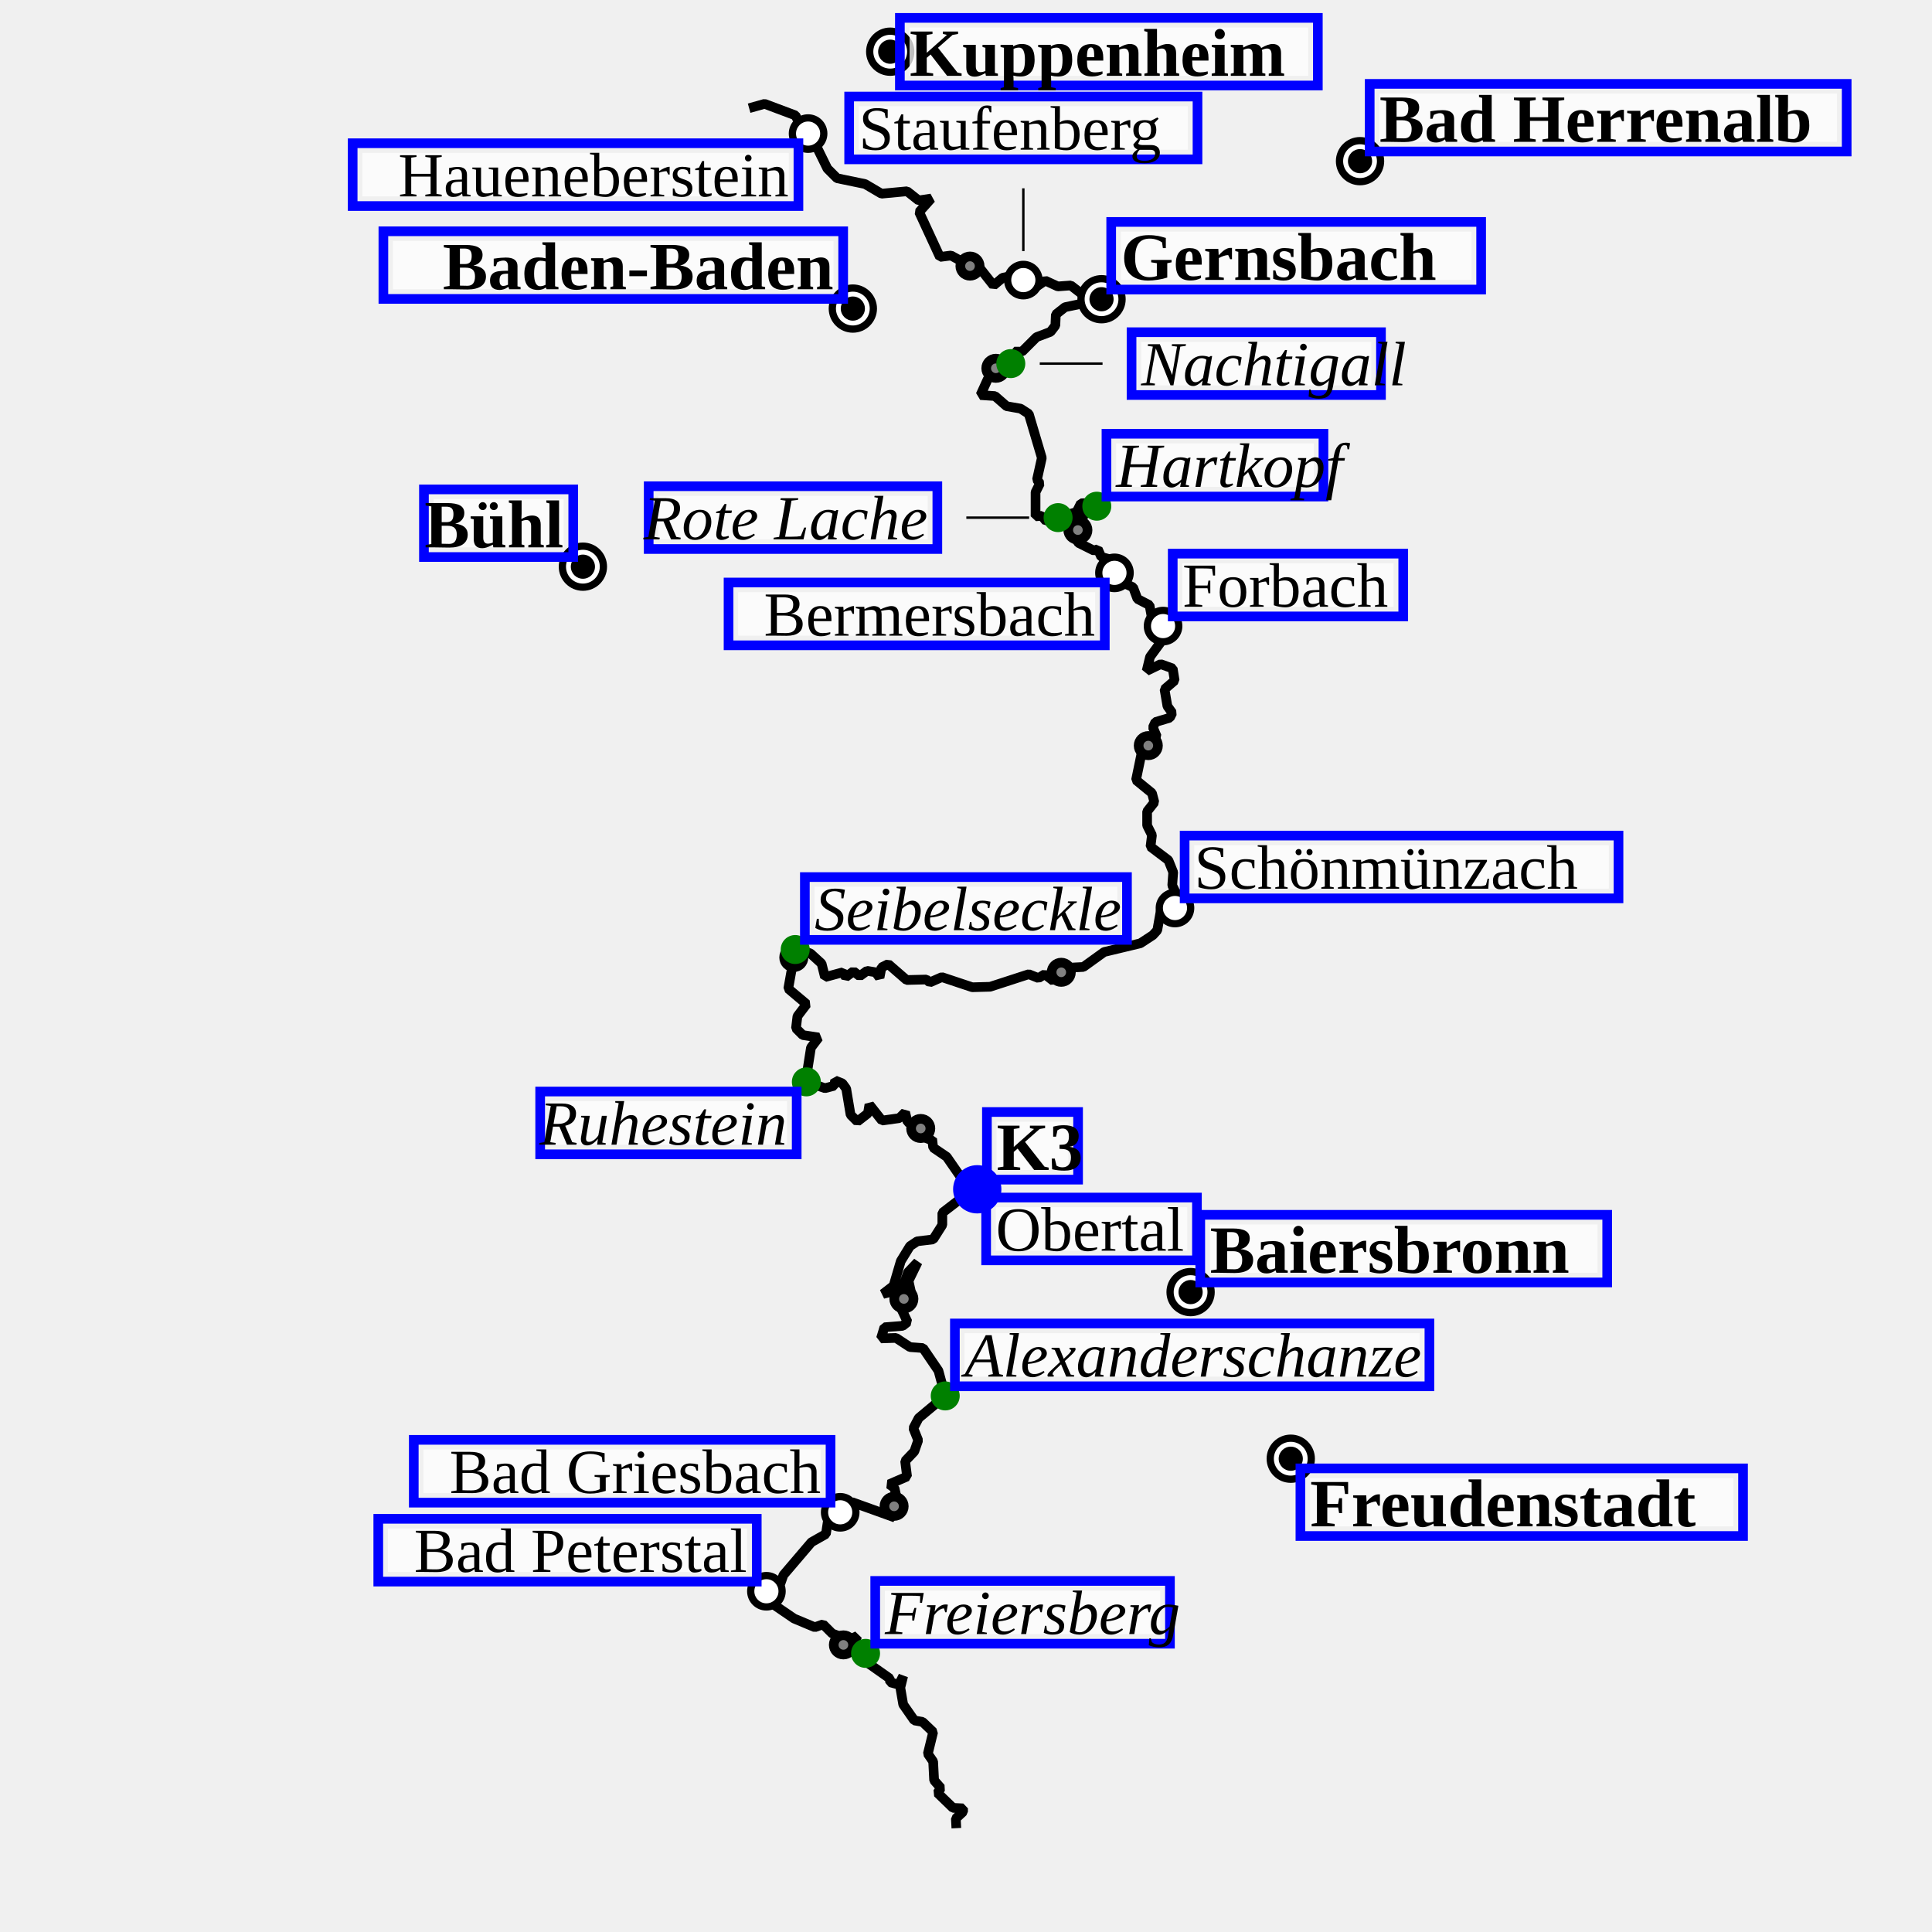
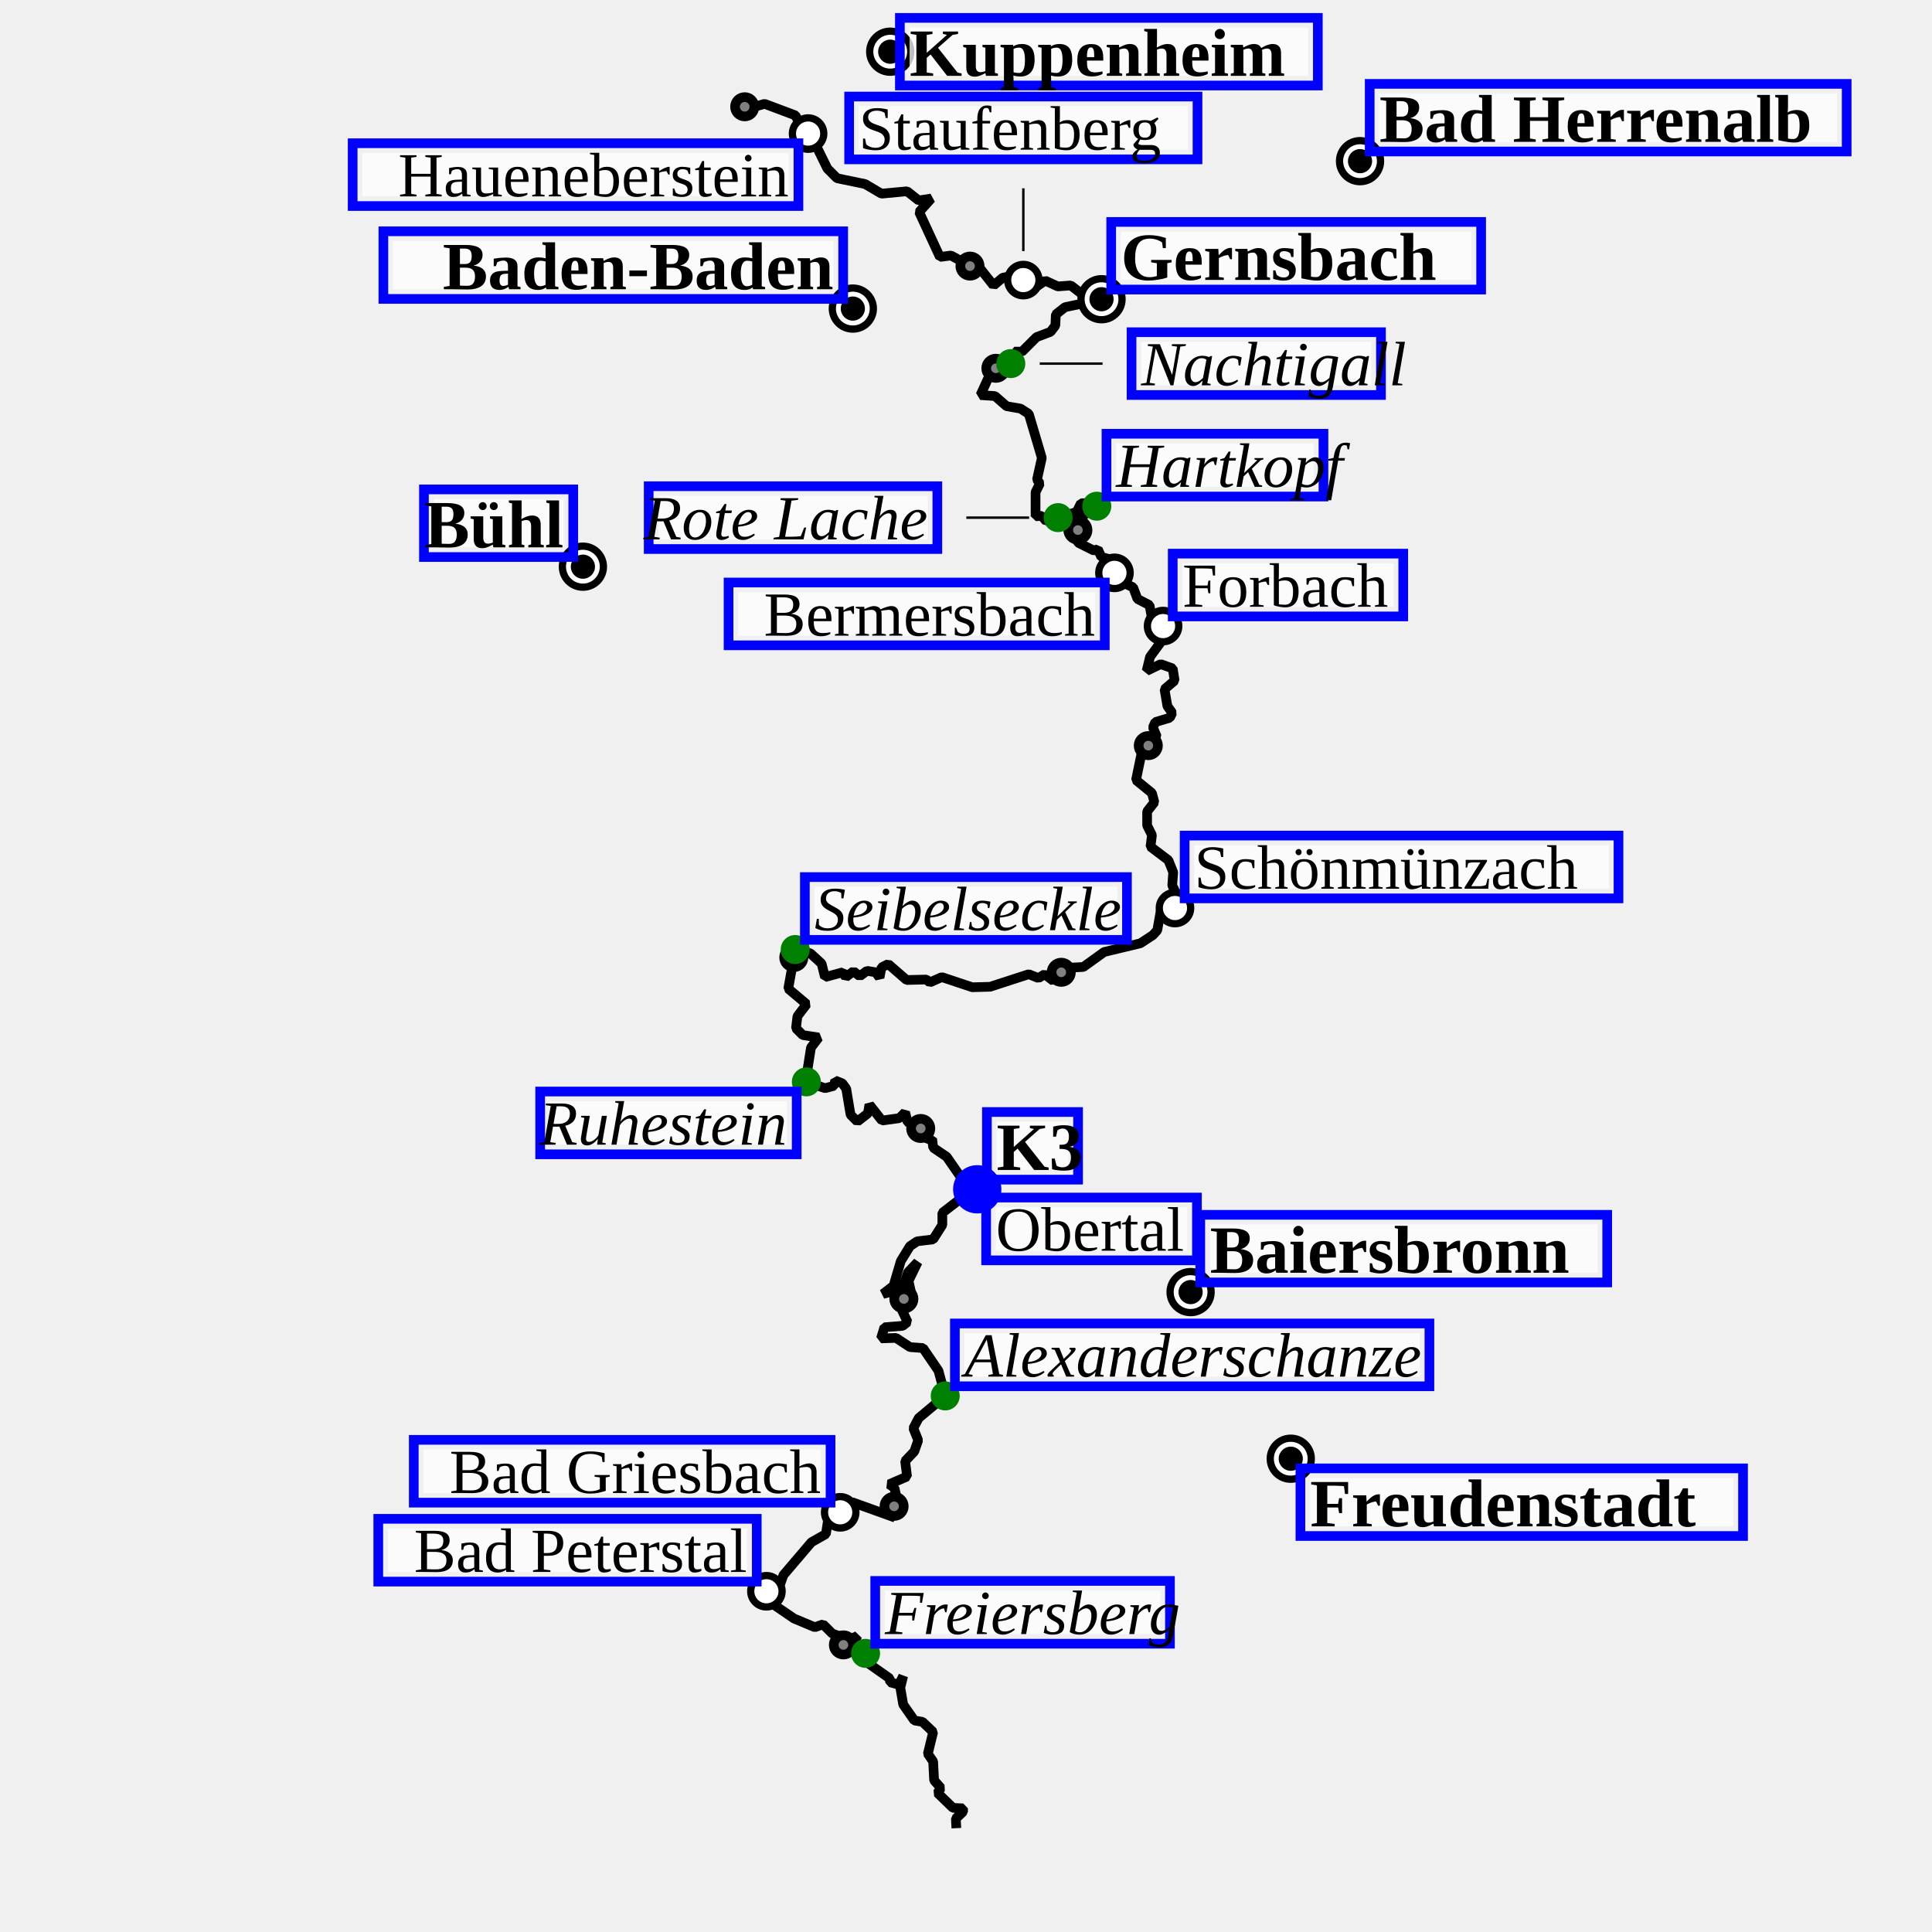
<svg xmlns="http://www.w3.org/2000/svg" height="400" viewBox="(0, 0, 400, 400)" width="400">
  <path d="M198.0,378.5 L197.9,376.5 L199.4,375.1 L199.4,374.4 L197.3,374.3 L194.1,371.2 L194.8,370.2 L193.4,368.6 L193.2,364.7 L192.1,363.1 L193.2,358.6 L191.0,356.5 L189.3,356.2 L187.0,352.9 L186.4,349.4 L187.0,347.0 L186.1,348.8 L184.3,348.3 L184.2,347.5 L179.8,344.4 L179.1,341.9 L179.7,340.7 L177.4,342.3 L173.4,340.7 L176.8,340.3 L177.5,338.7 L175.8,339.5 L172.3,338.2 L170.4,336.3 L168.7,336.9 L164.4,335.1 L160.0,332.1 L158.7,329.5 L161.6,327.8 L162.2,326.1 L168.0,319.3 L171.0,317.6 L171.6,313.6 L174.9,312.9 L176.4,311.0 L185.3,314.2 L183.9,312.9 L186.4,310.7 L184.9,309.8 L185.6,309.9 L185.2,308.1 L184.1,307.3 L187.8,305.7 L187.4,302.5 L189.3,300.5 L190.1,298.2 L189.1,295.7 L190.2,293.6 L195.7,289.0 L194.3,283.8 L191.1,279.1 L188.4,278.9 L185.5,277.0 L182.4,277.1 L183.1,274.8 L186.9,274.5 L187.9,273.7 L186.0,269.7 L188.7,267.9 L188.1,265.2 L190.0,261.3 L188.0,263.4 L186.8,266.9 L182.8,267.9 L185.0,266.2 L186.5,261.1 L188.4,258.0 L189.9,257.0 L193.2,256.6 L195.1,253.6 L195.1,251.1 L200.3,247.1 L202.5,246.5 L201.6,244.8 L198.7,243.4 L196.0,239.5 L193.2,237.6 L193.0,235.8 L192.2,236.0 L190.5,233.5 L187.9,232.3 L187.4,230.3 L186.2,231.5 L182.6,232.0 L180.0,228.7 L179.7,230.5 L177.5,232.2 L176.1,230.8 L175.2,225.4 L174.4,224.3 L172.9,223.7 L172.7,224.8 L170.8,225.3 L166.8,223.9 L167.9,216.9 L169.5,214.8 L166.2,214.3 L164.8,212.9 L165.1,210.4 L167.0,207.9 L163.2,204.7 L164.7,196.3 L167.8,197.4 L170.1,199.5 L170.8,202.3 L174.5,201.3 L175.1,202.3 L176.7,201.1 L178.0,202.1 L179.5,201.0 L181.3,201.3 L182.1,202.4 L182.5,200.3 L183.9,199.6 L187.7,202.9 L191.8,202.8 L192.5,203.4 L195.0,202.3 L201.3,204.4 L205.0,204.3 L213.0,201.7 L215.0,202.5 L216.3,201.7 L218.1,203.1 L220.5,200.4 L224.3,200.2 L228.6,197.1 L236.1,195.3 L238.7,193.6 L239.6,192.6 L240.4,188.1 L244.9,187.9 L242.7,183.3 L242.9,180.6 L241.9,178.1 L238.2,175.3 L238.5,172.9 L237.5,170.9 L237.5,168.0 L239.0,166.1 L238.5,164.2 L235.2,161.5 L236.4,155.7 L239.5,152.5 L238.7,150.6 L239.2,149.5 L242.2,148.6 L242.7,147.6 L241.7,146.2 L241.1,142.7 L243.2,140.9 L242.8,138.4 L240.3,137.5 L237.4,138.9 L238.1,136.0 L241.1,131.9 L240.6,128.2 L238.4,127.5 L238.0,125.3 L235.5,124.0 L234.6,121.6 L232.2,120.5 L230.3,118.0 L229.8,115.8 L228.0,115.3 L227.3,113.7 L226.5,114.0 L223.3,112.4 L222.1,110.6 L222.1,110.0 L223.3,109.7 L223.2,107.7 L224.4,107.1 L224.2,105.4 L225.7,104.3 L227.1,104.8 L226.9,104.1 L223.8,104.2 L222.9,106.0 L216.6,107.9 L215.7,106.8 L214.4,106.9 L214.4,101.9 L215.3,100.1 L214.7,99.3 L215.7,94.8 L213.0,85.7 L211.3,84.6 L208.4,84.1 L206.0,82.0 L203.0,81.8 L204.5,78.5 L206.9,76.2 L205.2,76.3 L207.2,74.3 L209.3,75.3 L210.3,74.2 L210.0,72.8 L211.6,72.8 L214.6,69.8 L217.5,68.7 L218.5,67.4 L218.6,65.1 L220.5,63.6 L228.1,62.0 L227.3,59.5 L228.1,62.0 L227.5,62.3 L226.3,60.4 L223.9,60.8 L221.7,59.1 L219.0,59.3 L216.4,58.1 L214.5,59.4 L213.7,58.5 L211.3,57.8 L211.1,56.8 L207.6,57.5 L205.7,59.1 L202.7,55.3 L200.9,55.1 L196.9,52.9 L194.6,53.2 L190.3,43.9 L192.8,41.1 L190.2,41.5 L187.8,39.6 L182.5,40.1 L179.1,38.1 L173.3,36.9 L171.3,34.9 L168.5,29.2 L167.1,27.5 L166.4,27.5 L164.7,23.9 L158.3,21.5 L155.1,22.4" fill="transparent" id="track" stroke="black" stroke-linejoin="miter" stroke-miterlimit="1" stroke-width="2" />
  <g>
+     <g>
+       <circle cx="154.183" cy="22.106" fill="Gray" id="33/wp/circle" r="2" stroke="black" stroke-width="2" />
+     </g>
    <g>
      <circle cx="200.827" cy="55.092" fill="Gray" id="32/wp/circle" r="2" stroke="black" stroke-width="2" />
    </g>
    <g>
      <circle cx="206.184" cy="76.252" fill="Gray" id="31/wp/circle" r="2" stroke="black" stroke-width="2" />
    </g>
    <g>
      <circle cx="223.165" cy="109.742" fill="Gray" id="30/wp/circle" r="2" stroke="black" stroke-width="2" />
    </g>
    <g>
      <circle cx="237.742" cy="154.37" fill="Gray" id="29/wp/circle" r="2" stroke="black" stroke-width="2" />
    </g>
    <g>
      <circle cx="219.721" cy="201.302" fill="Gray" id="28/wp/circle" r="2" stroke="black" stroke-width="2" />
    </g>
    <g>
      <circle cx="164.348" cy="198.237" fill="Gray" id="27/wp/circle" r="2" stroke="black" stroke-width="2" />
    </g>
    <g>
      <circle cx="190.627" cy="233.638" fill="Gray" id="26/wp/circle" r="2" stroke="black" stroke-width="2" />
    </g>
    <g>
      <circle cx="187.136" cy="268.926" fill="Gray" id="25/wp/circle" r="2" stroke="black" stroke-width="2" />
    </g>
    <g>
      <circle cx="185.113" cy="311.865" fill="Gray" id="24/wp/circle" r="2" stroke="black" stroke-width="2" />
    </g>
    <g>
      <circle cx="174.615" cy="340.558" fill="Gray" id="23/wp/circle" r="2" stroke="black" stroke-width="2" />
    </g>
    <g>
      <circle cx="281.58" cy="33.366" fill="Black" id="26/wp/circle" r="5" />
      <circle cx="281.58" cy="33.366" fill="white" id="26/wp/circle-little-white" r="3.5" />
      <circle cx="281.58" cy="33.366" fill="black" id="26/wp/circle-little-white" r="2.5" />
    </g>
    <g transform="translate(281.5795 33.3655)">
      <rect fill="white" fill-opacity="0.75" height="10" id="label-bg" width="94.753" x="4" y="-14" />
      <rect fill="none" height="14" id="label-dbg" stroke="blue" stroke-width="2" width="98.753" x="2" y="-16" />
      <text font-size="14.0" font-style="normal" font-weight="bold" id="26/wp/text" text-anchor="start" x="4.000" y="-4.000">
Bad Herrenalb
</text>
    </g>
    <g>
      <circle cx="184.31" cy="10.703" fill="Black" id="25/wp/circle" r="5" />
      <circle cx="184.31" cy="10.703" fill="white" id="25/wp/circle-little-white" r="3.5" />
      <circle cx="184.31" cy="10.703" fill="black" id="25/wp/circle-little-white" r="2.5" />
    </g>
    <g transform="translate(184.3103 10.70293)">
      <rect fill="white" fill-opacity="0.75" height="10" id="label-bg" width="82.534" x="4" y="-5" />
      <rect fill="none" height="14" id="label-dbg" stroke="blue" stroke-width="2" width="86.534" x="2" y="-7" />
      <text font-size="14.0" font-style="normal" font-weight="bold" id="25/wp/text" text-anchor="start" x="4.000" y="5.000">
Kuppenheim
</text>
    </g>
    <g>
      <circle cx="246.5" cy="267.514" fill="Black" id="24/wp/circle" r="5" />
      <circle cx="246.5" cy="267.514" fill="white" id="24/wp/circle-little-white" r="3.5" />
      <circle cx="246.5" cy="267.514" fill="black" id="24/wp/circle-little-white" r="2.5" />
    </g>
    <g transform="translate(246.5001 267.5142)">
      <rect fill="white" fill-opacity="0.75" height="10" id="label-bg" width="80.254" x="4" y="-14" />
      <rect fill="none" height="14" id="label-dbg" stroke="blue" stroke-width="2" width="84.254" x="2" y="-16" />
      <text font-size="14.0" font-style="normal" font-weight="bold" id="24/wp/text" text-anchor="start" x="4.000" y="-4.000">
Baiersbronn
</text>
    </g>
    <g>
      <circle cx="267.238" cy="302.012" fill="Black" id="22/wp/circle" r="5" />
      <circle cx="267.238" cy="302.012" fill="white" id="22/wp/circle-little-white" r="3.5" />
      <circle cx="267.238" cy="302.012" fill="black" id="22/wp/circle-little-white" r="2.5" />
    </g>
    <g transform="translate(267.2376 302.0123)">
      <rect fill="white" fill-opacity="0.75" height="10" id="label-bg" width="87.64" x="4" y="4" />
      <rect fill="none" height="14" id="label-dbg" stroke="blue" stroke-width="2" width="91.64" x="2" y="2" />
      <text font-size="14.0" font-style="normal" font-weight="bold" id="22/wp/text" text-anchor="start" x="4.000" y="14.000">
Freudenstadt
</text>
    </g>
    <g>
      <circle cx="120.684" cy="117.325" fill="Black" id="20/wp/circle" r="5" />
      <circle cx="120.684" cy="117.325" fill="white" id="20/wp/circle-little-white" r="3.5" />
      <circle cx="120.684" cy="117.325" fill="black" id="20/wp/circle-little-white" r="2.5" />
    </g>
    <g transform="translate(120.6836 117.3249)">
      <rect fill="white" fill-opacity="0.75" height="10" id="label-bg" width="26.911" x="-30.911" y="-14" />
      <rect fill="none" height="14" id="label-dbg" stroke="blue" stroke-width="2" width="30.911" x="-32.911" y="-16" />
      <text font-size="14.0" font-style="normal" font-weight="bold" id="20/wp/text" text-anchor="end" x="-4.000" y="-4.000">
Bühl
</text>
    </g>
    <g>
      <circle cx="209.275" cy="75.281" fill="Green" id="18/wp/circle" r="3" />
    </g>
    <g transform="translate(209.2749 75.2808)">
      <rect fill="white" fill-opacity="0.75" height="9" id="label-bg" width="47.642" x="27" y="-4.5" />
      <rect fill="none" height="13" id="label-dbg" stroke="blue" stroke-width="2" width="51.642" x="25" y="-6.5" />
      <text font-size="13.0" font-style="italic" font-weight="normal" id="18/wp/text" text-anchor="start" x="27.000" y="4.500">
Nachtigall
</text>
    </g>
    <path d="M228.27,75.28 L215.27,75.28" id="link" stroke="black" stroke-linejoin="miter" stroke-miterlimit="1" stroke-width="0.5" />
    <g>
      <circle cx="227.083" cy="104.804" fill="Green" id="17/wp/circle" r="3" />
    </g>
    <g transform="translate(227.0827 104.8041)">
      <rect fill="white" fill-opacity="0.75" height="9" id="label-bg" width="40.925" x="4" y="-13" />
      <rect fill="none" height="13" id="label-dbg" stroke="blue" stroke-width="2" width="44.925" x="2" y="-15" />
      <text font-size="13.0" font-style="italic" font-weight="normal" id="17/wp/text" text-anchor="start" x="4.000" y="-4.000">
Hartkopf
</text>
    </g>
    <g>
      <circle cx="219.066" cy="107.167" fill="Green" id="16/wp/circle" r="3" />
    </g>
    <g transform="translate(219.0659 107.1674)">
      <rect fill="white" fill-opacity="0.75" height="9" id="label-bg" width="55.76" x="-82.76" y="-4.5" />
      <rect fill="none" height="13" id="label-dbg" stroke="blue" stroke-width="2" width="59.76" x="-84.76" y="-6.5" />
      <text font-size="13.0" font-style="italic" font-weight="normal" id="16/wp/text" text-anchor="end" x="-27.000" y="4.500">
Rote Lache
</text>
    </g>
    <path d="M200.07,107.17 L213.07,107.17" id="link" stroke="black" stroke-linejoin="miter" stroke-miterlimit="1" stroke-width="0.5" />
    <g>
      <circle cx="179.205" cy="342.313" fill="Green" id="15/wp/circle" r="3" />
    </g>
    <g transform="translate(179.2048 342.3131)">
      <rect fill="white" fill-opacity="0.75" height="9" id="label-bg" width="57.019" x="4" y="-13" />
      <rect fill="none" height="13" id="label-dbg" stroke="blue" stroke-width="2" width="61.019" x="2" y="-15" />
      <text font-size="13.0" font-style="italic" font-weight="normal" id="15/wp/text" text-anchor="start" x="4.000" y="-4.000">
Freiersberg
</text>
    </g>
    <g>
      <circle cx="166.948" cy="223.988" fill="Green" id="14/wp/circle" r="3" />
    </g>
    <g transform="translate(166.9477 223.988)">
      <rect fill="white" fill-opacity="0.75" height="9" id="label-bg" width="49.112" x="-53.112" y="4" />
      <rect fill="none" height="13" id="label-dbg" stroke="blue" stroke-width="2" width="53.112" x="-55.112" y="2" />
      <text font-size="13.0" font-style="italic" font-weight="normal" id="14/wp/text" text-anchor="end" x="-4.000" y="13.000">
Ruhestein
</text>
    </g>
    <g>
      <circle cx="164.639" cy="196.589" fill="Green" id="13/wp/circle" r="3" />
    </g>
    <g transform="translate(164.639 196.5894)">
      <rect fill="white" fill-opacity="0.75" height="9" id="label-bg" width="62.687" x="4" y="-13" />
      <rect fill="none" height="13" id="label-dbg" stroke="blue" stroke-width="2" width="66.687" x="2" y="-15" />
      <text font-size="13.0" font-style="italic" font-weight="normal" id="13/wp/text" text-anchor="start" x="4.000" y="-4.000">
Seibelseckle
</text>
    </g>
    <g>
      <circle cx="195.7" cy="289.011" fill="Green" id="12/wp/circle" r="3" />
    </g>
    <g transform="translate(195.6996 289.0115)">
      <rect fill="white" fill-opacity="0.75" height="9" id="label-bg" width="94.246" x="4" y="-13" />
      <rect fill="none" height="13" id="label-dbg" stroke="blue" stroke-width="2" width="98.246" x="2" y="-15" />
      <text font-size="13.0" font-style="italic" font-weight="normal" id="12/wp/text" text-anchor="start" x="4.000" y="-4.000">
Alexanderschanze
</text>
    </g>
    <g>
      <circle cx="243.266" cy="187.997" fill="Black" id="11/wp/circle" r="4" />
      <circle cx="243.266" cy="187.997" fill="white" id="11/wp/circle-little-white" r="2.5" />
    </g>
    <g transform="translate(243.2658 187.9974)">
      <rect fill="white" fill-opacity="0.75" height="9" id="label-bg" width="85.828" x="4" y="-13" />
      <rect fill="none" height="13" id="label-dbg" stroke="blue" stroke-width="2" width="89.828" x="2" y="-15" />
      <text font-size="13.0" font-style="normal" font-weight="normal" id="11/wp/text" text-anchor="start" x="4.000" y="-4.000">
Schönmünzach
</text>
    </g>
    <g>
      <circle cx="211.871" cy="57.99" fill="Black" id="10/wp/circle" r="4" />
      <circle cx="211.871" cy="57.99" fill="white" id="10/wp/circle-little-white" r="2.5" />
    </g>
    <g transform="translate(211.8705 57.99041)">
      <rect fill="white" fill-opacity="0.75" height="9" id="label-bg" width="68.124" x="-34.062" y="-36" />
      <rect fill="none" height="13" id="label-dbg" stroke="blue" stroke-width="2" width="72.124" x="-36.062" y="-38" />
      <text font-size="13.0" font-style="normal" font-weight="normal" id="10/wp/text" text-anchor="start" x="-34.062" y="-27.000">
Staufenberg
</text>
    </g>
    <path d="M211.87,38.99 L211.87,51.99" id="link" stroke="black" stroke-linejoin="miter" stroke-miterlimit="1" stroke-width="0.5" />
    <g>
      <circle cx="230.736" cy="118.604" fill="Black" id="8/wp/circle" r="4" />
      <circle cx="230.736" cy="118.604" fill="white" id="8/wp/circle-little-white" r="2.5" />
    </g>
    <g transform="translate(230.7359 118.6037)">
      <rect fill="white" fill-opacity="0.75" height="9" id="label-bg" width="73.897" x="-77.897" y="4" />
      <rect fill="none" height="13" id="label-dbg" stroke="blue" stroke-width="2" width="77.897" x="-79.897" y="2" />
      <text font-size="13.0" font-style="normal" font-weight="normal" id="8/wp/text" text-anchor="end" x="-4.000" y="13.000">
Bermersbach
</text>
    </g>
    <g>
      <circle cx="202.17" cy="245.941" fill="Black" id="7/wp/circle" r="4" />
      <circle cx="202.17" cy="245.941" fill="white" id="7/wp/circle-little-white" r="2.5" />
    </g>
    <g transform="translate(202.1703 245.9406)">
      <rect fill="white" fill-opacity="0.75" height="9" id="label-bg" width="39.644" x="4" y="4" />
      <rect fill="none" height="13" id="label-dbg" stroke="blue" stroke-width="2" width="43.644" x="2" y="2" />
      <text font-size="13.0" font-style="normal" font-weight="normal" id="7/wp/text" text-anchor="start" x="4.000" y="13.000">
Obertal
</text>
    </g>
    <g>
      <circle cx="167.307" cy="27.657" fill="Black" id="6/wp/circle" r="4" />
      <circle cx="167.307" cy="27.657" fill="white" id="6/wp/circle-little-white" r="2.5" />
    </g>
    <g transform="translate(167.3069 27.65687)">
      <rect fill="white" fill-opacity="0.75" height="9" id="label-bg" width="88.291" x="-92.291" y="4" />
      <rect fill="none" height="13" id="label-dbg" stroke="blue" stroke-width="2" width="92.291" x="-94.291" y="2" />
      <text font-size="13.0" font-style="normal" font-weight="normal" id="6/wp/text" text-anchor="end" x="-4.000" y="13.000">
Haueneberstein
</text>
    </g>
    <g>
      <circle cx="173.955" cy="313.106" fill="Black" id="5/wp/circle" r="4" />
      <circle cx="173.955" cy="313.106" fill="white" id="5/wp/circle-little-white" r="2.5" />
    </g>
    <g transform="translate(173.9548 313.106)">
      <rect fill="white" fill-opacity="0.75" height="9" id="label-bg" width="82.288" x="-86.288" y="-13" />
      <rect fill="none" height="13" id="label-dbg" stroke="blue" stroke-width="2" width="86.288" x="-88.288" y="-15" />
      <text font-size="13.0" font-style="normal" font-weight="normal" id="5/wp/text" text-anchor="end" x="-4.000" y="-4.000">
Bad Griesbach
</text>
    </g>
    <g>
      <circle cx="158.677" cy="329.454" fill="Black" id="4/wp/circle" r="4" />
      <circle cx="158.677" cy="329.454" fill="white" id="4/wp/circle-little-white" r="2.5" />
    </g>
    <g transform="translate(158.677 329.4542)">
      <rect fill="white" fill-opacity="0.75" height="9" id="label-bg" width="74.359" x="-78.359" y="-13" />
      <rect fill="none" height="13" id="label-dbg" stroke="blue" stroke-width="2" width="78.359" x="-80.359" y="-15" />
      <text font-size="13.0" font-style="normal" font-weight="normal" id="4/wp/text" text-anchor="end" x="-4.000" y="-4.000">
Bad Peterstal
</text>
    </g>
    <g>
      <circle cx="240.801" cy="129.623" fill="Black" id="3/wp/circle" r="4" />
      <circle cx="240.801" cy="129.623" fill="white" id="3/wp/circle-little-white" r="2.5" />
    </g>
    <g transform="translate(240.8008 129.6225)">
      <rect fill="white" fill-opacity="0.75" height="9" id="label-bg" width="43.724" x="4" y="-13" />
      <rect fill="none" height="13" id="label-dbg" stroke="blue" stroke-width="2" width="47.724" x="2" y="-15" />
      <text font-size="13.0" font-style="normal" font-weight="normal" id="3/wp/text" text-anchor="start" x="4.000" y="-4.000">
Forbach
</text>
    </g>
    <g>
      <circle cx="228.06" cy="61.95" fill="Black" id="2/wp/circle" r="5" />
      <circle cx="228.06" cy="61.95" fill="white" id="2/wp/circle-little-white" r="3.5" />
      <circle cx="228.06" cy="61.95" fill="black" id="2/wp/circle-little-white" r="2.5" />
    </g>
    <g transform="translate(228.0601 61.95013)">
      <rect fill="white" fill-opacity="0.75" height="10" id="label-bg" width="72.595" x="4" y="-14" />
      <rect fill="none" height="14" id="label-dbg" stroke="blue" stroke-width="2" width="76.595" x="2" y="-16" />
      <text font-size="14.0" font-style="normal" font-weight="bold" id="2/wp/text" text-anchor="start" x="4.000" y="-4.000">
Gernsbach
</text>
    </g>
    <g>
      <circle cx="176.571" cy="63.887" fill="Black" id="1/wp/circle" r="5" />
      <circle cx="176.571" cy="63.887" fill="white" id="1/wp/circle-little-white" r="3.5" />
      <circle cx="176.571" cy="63.887" fill="black" id="1/wp/circle-little-white" r="2.5" />
    </g>
    <g transform="translate(176.5707 63.88672)">
      <rect fill="white" fill-opacity="0.75" height="10" id="label-bg" width="91.196" x="-95.196" y="-14" />
      <rect fill="none" height="14" id="label-dbg" stroke="blue" stroke-width="2" width="95.196" x="-97.196" y="-16" />
      <text font-size="14.0" font-style="normal" font-weight="bold" id="1/wp/text" text-anchor="end" x="-4.000" y="-4.000">
Baden-Baden
</text>
    </g>
    <g>
      <circle cx="202.329" cy="246.23" fill="Blue" id="0/wp/circle" r="5" />
    </g>
    <g transform="translate(202.3292 246.2302)">
      <rect fill="white" fill-opacity="0.75" height="10" id="label-bg" width="14.875" x="4" y="-14" />
      <rect fill="none" height="14" id="label-dbg" stroke="blue" stroke-width="2" width="18.875" x="2" y="-16" />
      <text font-size="14.0" font-style="normal" font-weight="bold" id="0/wp/text" text-anchor="start" x="4.000" y="-4.000">
K3
</text>
    </g>
  </g>
</svg>
